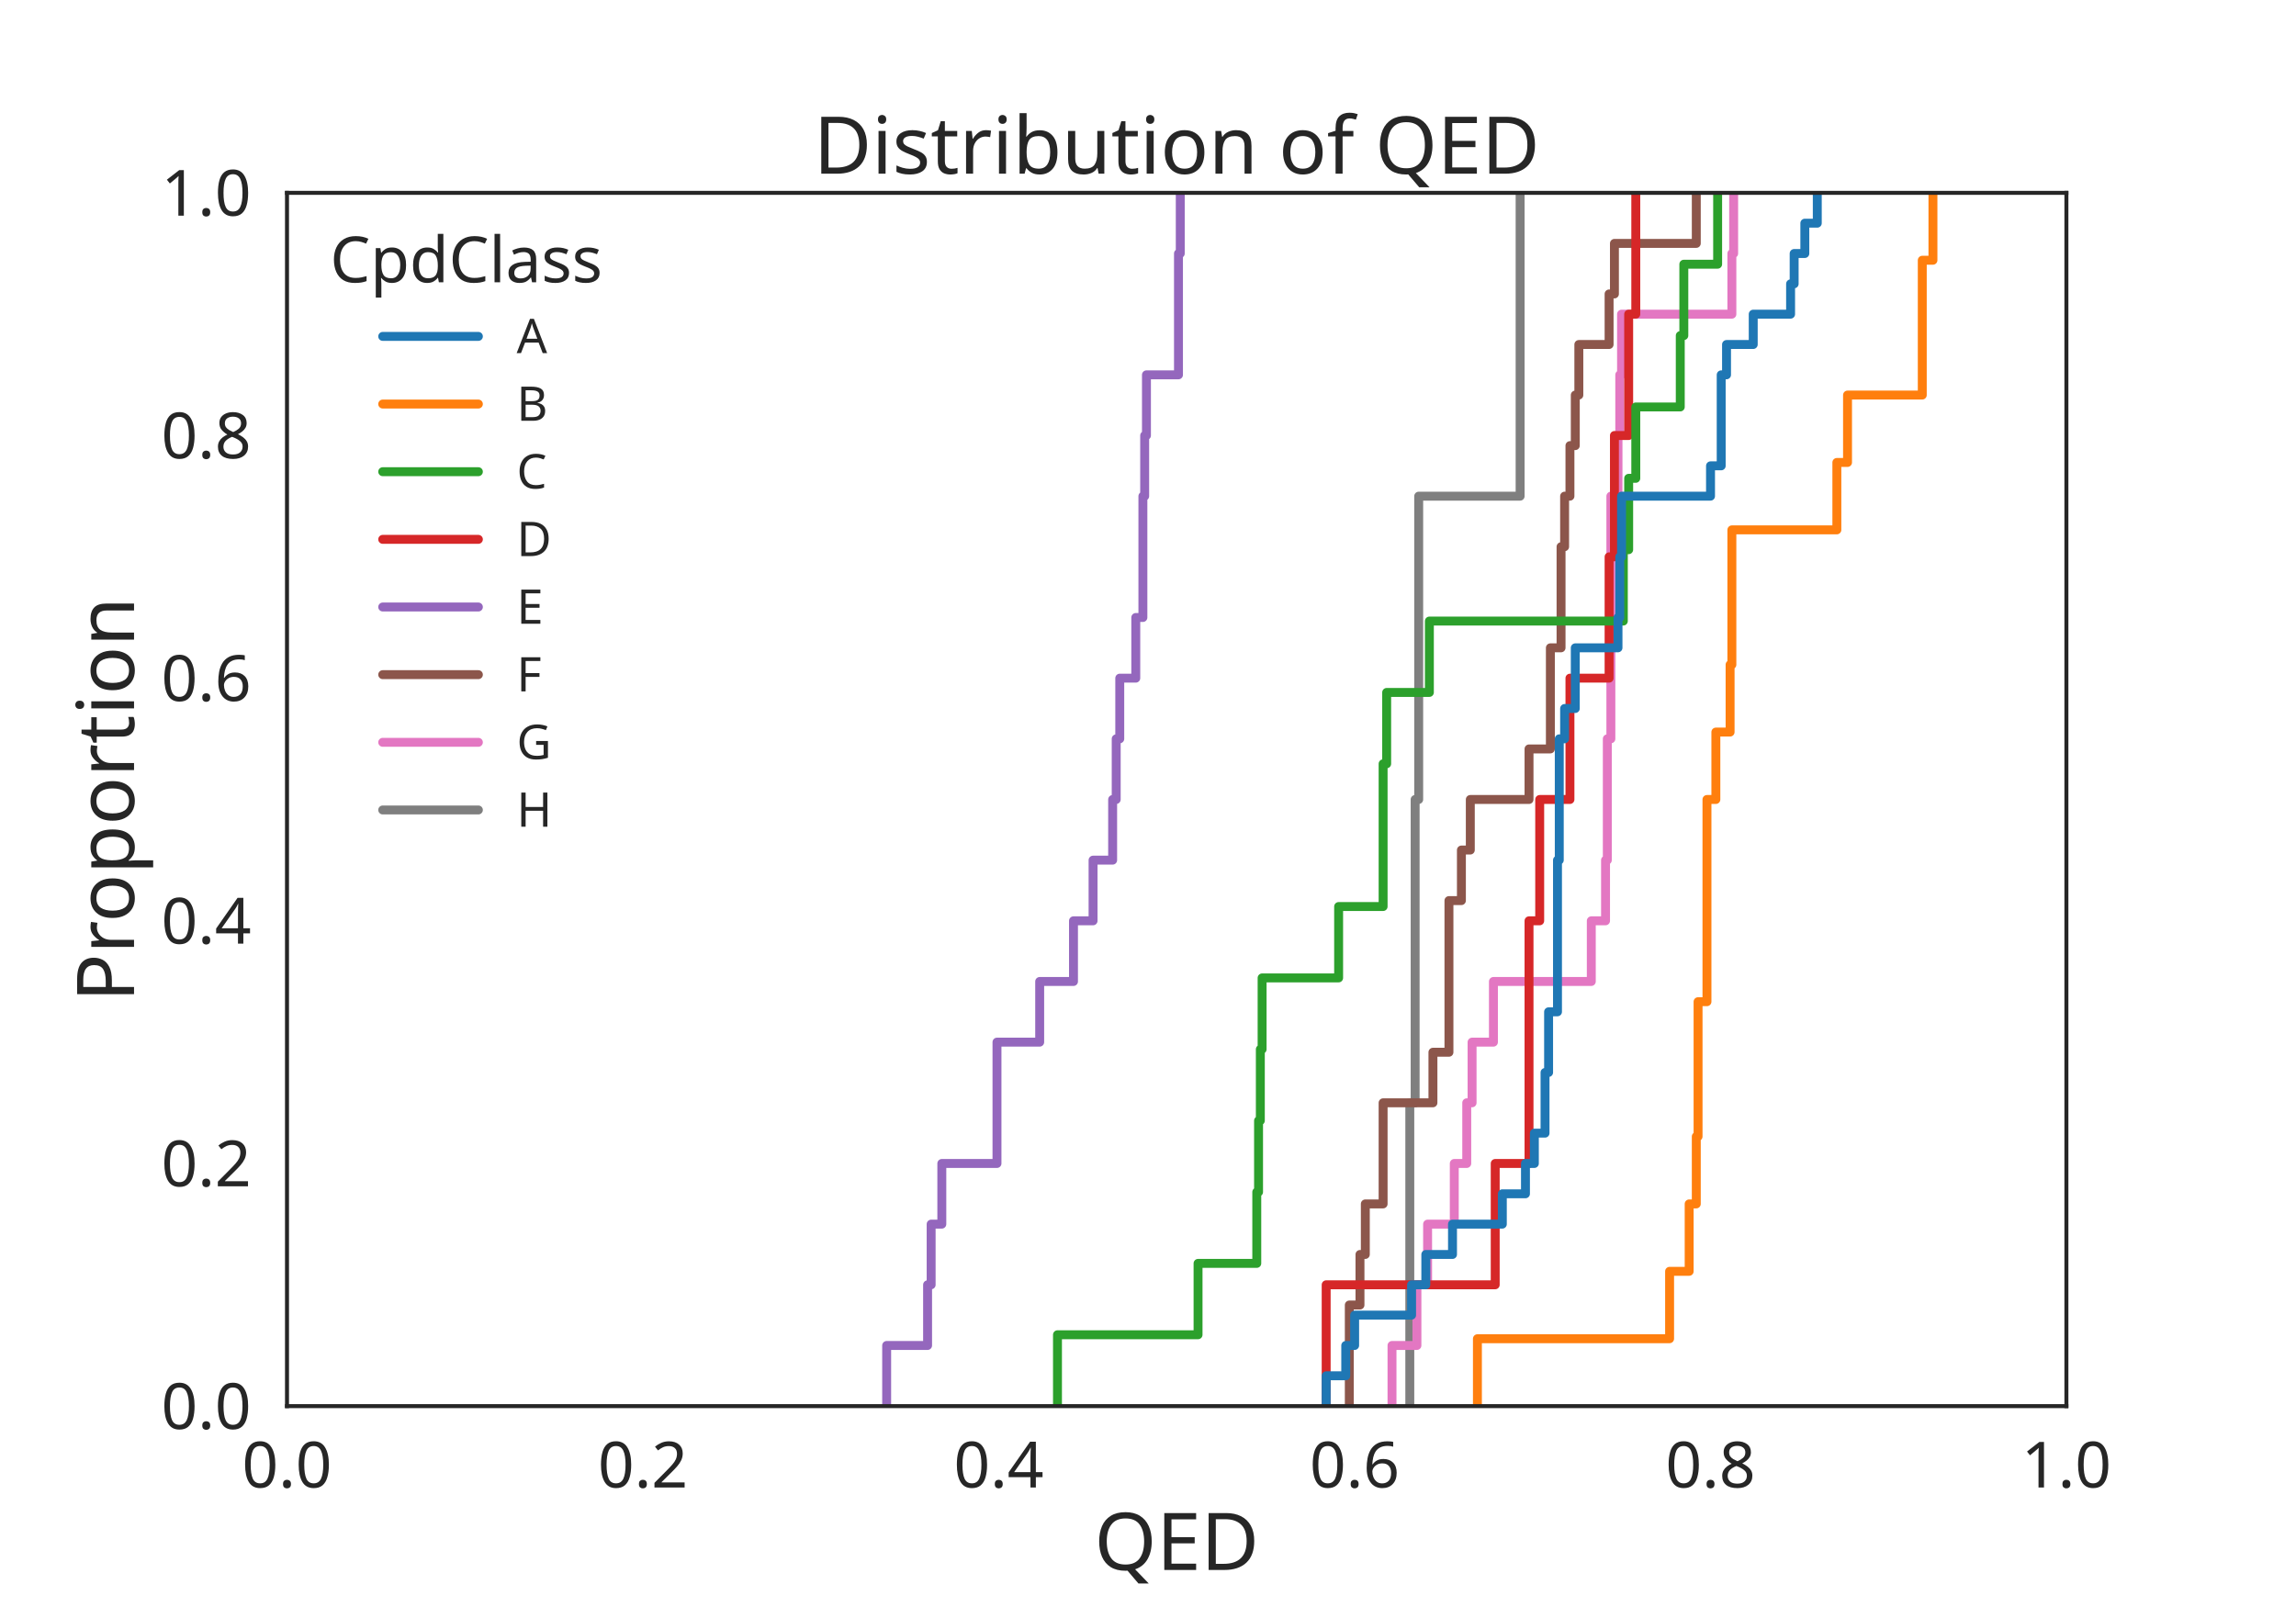
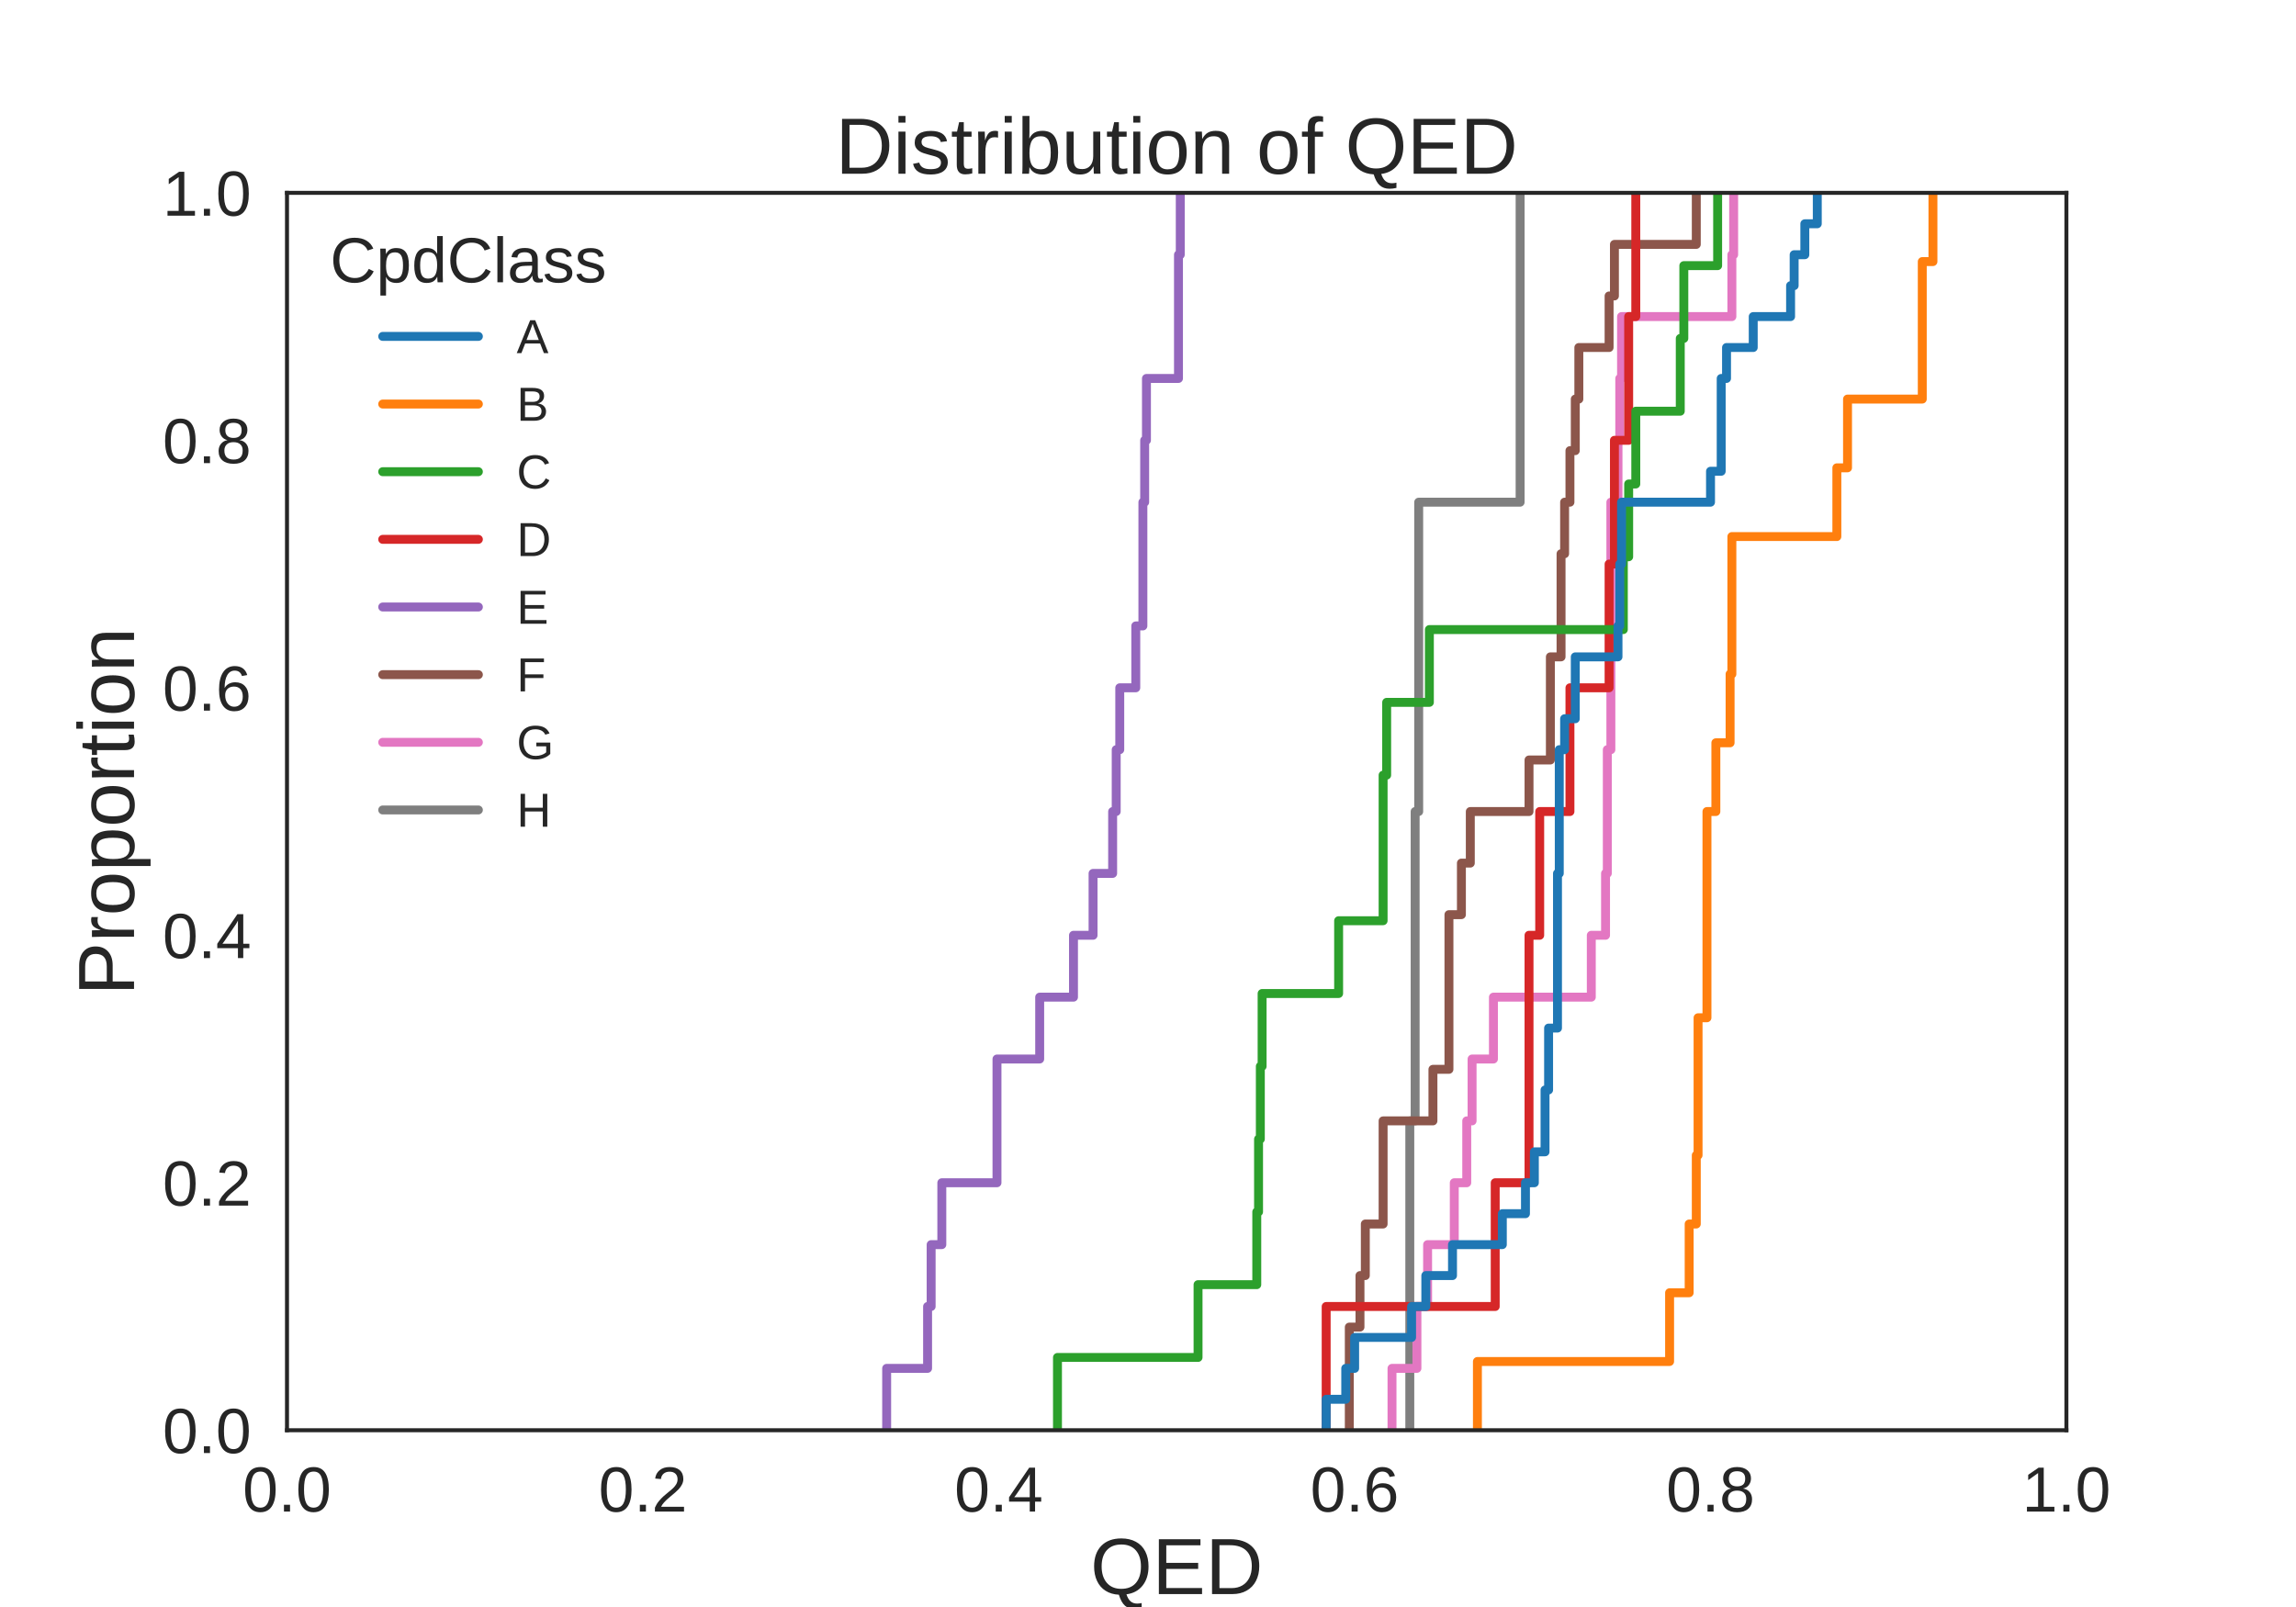
<svg xmlns="http://www.w3.org/2000/svg" width="720pt" height="504pt" viewBox="0 0 720 504" version="1.1">
  <defs>
    <style type="text/css">*{stroke-linejoin: round; stroke-linecap: butt}</style>
  </defs>
  <g id="figure_1">
    <g id="patch_1">
      <path d="M 0 504  L 720 504  L 720 0  L 0 0  z " style="fill: #ffffff" />
    </g>
    <g id="axes_1">
      <g id="patch_2">
-         <path d="M 90 441  L 648 441  L 648 60.48  L 90 60.48  z " style="fill: #ffffff" />
+         <path d="M 90 448.56  L 648 448.56  L 648 60.48  L 90 60.48  z " style="fill: #ffffff" />
      </g>
      <g id="matplotlib.axis_1">
        <g id="xtick_1">
          <g id="line2d_1" />
          <g id="text_1">
-             <text style="fill: #262626; font: 20px 'sans-serif'; text-anchor: middle" x="90" y="466.516" transform="rotate(-0, 90, 466.5156)">0.0</text>
+             <text style="fill: #262626; font: 20px 'Arial', 'Liberation Sans', 'DejaVu Sans', 'Bitstream Vera Sans', sans-serif; text-anchor: middle" x="90" y="474.076" transform="rotate(-0 90 474.0756)">0.0</text>
          </g>
        </g>
        <g id="xtick_2">
          <g id="line2d_2" />
          <g id="text_2">
-             <text style="fill: #262626; font: 20px 'sans-serif'; text-anchor: middle" x="201.6" y="466.516" transform="rotate(-0, 201.6, 466.5156)">0.2</text>
+             <text style="fill: #262626; font: 20px 'Arial', 'Liberation Sans', 'DejaVu Sans', 'Bitstream Vera Sans', sans-serif; text-anchor: middle" x="201.6" y="474.076" transform="rotate(-0 201.6 474.0756)">0.2</text>
          </g>
        </g>
        <g id="xtick_3">
          <g id="line2d_3" />
          <g id="text_3">
-             <text style="fill: #262626; font: 20px 'sans-serif'; text-anchor: middle" x="313.2" y="466.516" transform="rotate(-0, 313.2, 466.5156)">0.4</text>
+             <text style="fill: #262626; font: 20px 'Arial', 'Liberation Sans', 'DejaVu Sans', 'Bitstream Vera Sans', sans-serif; text-anchor: middle" x="313.2" y="474.076" transform="rotate(-0 313.2 474.0756)">0.4</text>
          </g>
        </g>
        <g id="xtick_4">
          <g id="line2d_4" />
          <g id="text_4">
-             <text style="fill: #262626; font: 20px 'sans-serif'; text-anchor: middle" x="424.8" y="466.516" transform="rotate(-0, 424.8, 466.5156)">0.6</text>
+             <text style="fill: #262626; font: 20px 'Arial', 'Liberation Sans', 'DejaVu Sans', 'Bitstream Vera Sans', sans-serif; text-anchor: middle" x="424.8" y="474.076" transform="rotate(-0 424.8 474.0756)">0.6</text>
          </g>
        </g>
        <g id="xtick_5">
          <g id="line2d_5" />
          <g id="text_5">
-             <text style="fill: #262626; font: 20px 'sans-serif'; text-anchor: middle" x="536.4" y="466.516" transform="rotate(-0, 536.4, 466.5156)">0.8</text>
+             <text style="fill: #262626; font: 20px 'Arial', 'Liberation Sans', 'DejaVu Sans', 'Bitstream Vera Sans', sans-serif; text-anchor: middle" x="536.4" y="474.076" transform="rotate(-0 536.4 474.0756)">0.8</text>
          </g>
        </g>
        <g id="xtick_6">
          <g id="line2d_6" />
          <g id="text_6">
-             <text style="fill: #262626; font: 20px 'sans-serif'; text-anchor: middle" x="648" y="466.516" transform="rotate(-0, 648, 466.5156)">1.0</text>
+             <text style="fill: #262626; font: 20px 'Arial', 'Liberation Sans', 'DejaVu Sans', 'Bitstream Vera Sans', sans-serif; text-anchor: middle" x="648" y="474.076" transform="rotate(-0 648 474.0756)">1.0</text>
          </g>
        </g>
        <g id="text_7">
-           <text style="fill: #262626; font: 25px 'sans-serif'; text-anchor: middle" x="369" y="492.385" transform="rotate(-0, 369, 492.3852)">QED</text>
+           <text style="fill: #262626; font: 25px 'Arial', 'Liberation Sans', 'DejaVu Sans', 'Bitstream Vera Sans', sans-serif; text-anchor: middle" x="369" y="499.945" transform="rotate(-0 369 499.9452)">QED</text>
        </g>
      </g>
      <g id="matplotlib.axis_2">
        <g id="ytick_1">
          <g id="line2d_7" />
          <g id="text_8">
-             <text style="fill: #262626; font: 20px 'sans-serif'; text-anchor: end" x="78.8" y="448.158" transform="rotate(-0, 78.8, 448.1578)">0.0</text>
+             <text style="fill: #262626; font: 20px 'Arial', 'Liberation Sans', 'DejaVu Sans', 'Bitstream Vera Sans', sans-serif; text-anchor: end" x="78.8" y="455.718" transform="rotate(-0 78.8 455.7178)">0.0</text>
          </g>
        </g>
        <g id="ytick_2">
          <g id="line2d_8" />
          <g id="text_9">
-             <text style="fill: #262626; font: 20px 'sans-serif'; text-anchor: end" x="78.8" y="372.054" transform="rotate(-0, 78.8, 372.0538)">0.2</text>
+             <text style="fill: #262626; font: 20px 'Arial', 'Liberation Sans', 'DejaVu Sans', 'Bitstream Vera Sans', sans-serif; text-anchor: end" x="78.8" y="378.102" transform="rotate(-0 78.8 378.1018)">0.2</text>
          </g>
        </g>
        <g id="ytick_3">
          <g id="line2d_9" />
          <g id="text_10">
-             <text style="fill: #262626; font: 20px 'sans-serif'; text-anchor: end" x="78.8" y="295.95" transform="rotate(-0, 78.8, 295.9498)">0.4</text>
+             <text style="fill: #262626; font: 20px 'Arial', 'Liberation Sans', 'DejaVu Sans', 'Bitstream Vera Sans', sans-serif; text-anchor: end" x="78.8" y="300.486" transform="rotate(-0 78.8 300.4858)">0.4</text>
          </g>
        </g>
        <g id="ytick_4">
          <g id="line2d_10" />
          <g id="text_11">
-             <text style="fill: #262626; font: 20px 'sans-serif'; text-anchor: end" x="78.8" y="219.846" transform="rotate(-0, 78.8, 219.8458)">0.6</text>
+             <text style="fill: #262626; font: 20px 'Arial', 'Liberation Sans', 'DejaVu Sans', 'Bitstream Vera Sans', sans-serif; text-anchor: end" x="78.8" y="222.87" transform="rotate(-0 78.8 222.8698)">0.6</text>
          </g>
        </g>
        <g id="ytick_5">
          <g id="line2d_11" />
          <g id="text_12">
-             <text style="fill: #262626; font: 20px 'sans-serif'; text-anchor: end" x="78.8" y="143.742" transform="rotate(-0, 78.8, 143.7418)">0.8</text>
+             <text style="fill: #262626; font: 20px 'Arial', 'Liberation Sans', 'DejaVu Sans', 'Bitstream Vera Sans', sans-serif; text-anchor: end" x="78.8" y="145.254" transform="rotate(-0 78.8 145.2538)">0.8</text>
          </g>
        </g>
        <g id="ytick_6">
          <g id="line2d_12" />
          <g id="text_13">
-             <text style="fill: #262626; font: 20px 'sans-serif'; text-anchor: end" x="78.8" y="67.638" transform="rotate(-0, 78.8, 67.63781)">1.0</text>
+             <text style="fill: #262626; font: 20px 'Arial', 'Liberation Sans', 'DejaVu Sans', 'Bitstream Vera Sans', sans-serif; text-anchor: end" x="78.8" y="67.638" transform="rotate(-0 78.8 67.63781)">1.0</text>
          </g>
        </g>
        <g id="text_14">
-           <text style="fill: #262626; font: 25px 'sans-serif'; text-anchor: middle" x="42.031" y="250.74" transform="rotate(-90, 42.03125, 250.74)">Proportion</text>
+           <text style="fill: #262626; font: 25px 'Arial', 'Liberation Sans', 'DejaVu Sans', 'Bitstream Vera Sans', sans-serif; text-anchor: middle" x="42.031" y="254.52" transform="rotate(-90 42.03125 254.52)">Proportion</text>
        </g>
      </g>
      <g id="line2d_13">
-         <path d="M 442.098 441  L 442.098 345.87  L 443.772 345.87  L 443.772 250.74  L 444.888 250.74  L 444.888 155.61  L 476.694 155.61  L 476.694 60.48  " clip-path="url(#pc2ed3fc78f)" style="fill: none; stroke: #7f7f7f; stroke-width: 2.8; stroke-linecap: round" />
+         <path d="M 442.098 448.56  L 442.098 351.54  L 443.772 351.54  L 443.772 254.52  L 444.888 254.52  L 444.888 157.5  L 476.694 157.5  L 476.694 60.48  " clip-path="url(#p09a5c2a50c)" style="fill: none; stroke: #7f7f7f; stroke-width: 2.8; stroke-linecap: round" />
      </g>
      <g id="line2d_14">
-         <path d="M 436.518 441  L 436.518 421.974  L 444.33 421.974  L 444.33 402.948  L 447.678 402.948  L 447.678 383.922  L 456.048 383.922  L 456.048 364.896  L 459.954 364.896  L 459.954 345.87  L 461.628 345.87  L 461.628 326.844  L 468.324 326.844  L 468.324 307.818  L 499.014 307.818  L 499.014 288.792  L 503.478 288.792  L 503.478 269.766  L 504.036 269.766  L 504.036 250.74  L 504.036 250.74  L 504.036 231.714  L 505.152 231.714  L 505.152 212.688  L 505.152 212.688  L 505.152 193.662  L 505.152 193.662  L 505.152 174.636  L 505.152 174.636  L 505.152 155.61  L 507.384 155.61  L 507.384 136.584  L 507.942 136.584  L 507.942 117.558  L 508.5 117.558  L 508.5 98.532  L 543.096 98.532  L 543.096 79.506  L 543.654 79.506  L 543.654 60.48  " clip-path="url(#pc2ed3fc78f)" style="fill: none; stroke: #e377c2; stroke-width: 2.8; stroke-linecap: round" />
+         <path d="M 436.518 448.56  L 436.518 429.156  L 444.33 429.156  L 444.33 409.752  L 447.678 409.752  L 447.678 390.348  L 456.048 390.348  L 456.048 370.944  L 459.954 370.944  L 459.954 351.54  L 461.628 351.54  L 461.628 332.136  L 468.324 332.136  L 468.324 312.732  L 499.014 312.732  L 499.014 293.328  L 503.478 293.328  L 503.478 273.924  L 504.036 273.924  L 504.036 254.52  L 504.036 254.52  L 504.036 235.116  L 505.152 235.116  L 505.152 215.712  L 505.152 215.712  L 505.152 196.308  L 505.152 196.308  L 505.152 176.904  L 505.152 176.904  L 505.152 157.5  L 507.384 157.5  L 507.384 138.096  L 507.942 138.096  L 507.942 118.692  L 508.5 118.692  L 508.5 99.288  L 543.096 99.288  L 543.096 79.884  L 543.654 79.884  L 543.654 60.48  " clip-path="url(#p09a5c2a50c)" style="fill: none; stroke: #e377c2; stroke-width: 2.8; stroke-linecap: round" />
      </g>
      <g id="line2d_15">
-         <path d="M 423.126 441  L 423.126 425.145  L 423.126 425.145  L 423.126 409.29  L 426.474 409.29  L 426.474 393.435  L 428.148 393.435  L 428.148 377.58  L 433.728 377.58  L 433.728 361.725  L 433.728 361.725  L 433.728 345.87  L 449.352 345.87  L 449.352 330.015  L 454.374 330.015  L 454.374 314.16  L 454.374 314.16  L 454.374 298.305  L 454.374 298.305  L 454.374 282.45  L 458.28 282.45  L 458.28 266.595  L 461.07 266.595  L 461.07 250.74  L 479.484 250.74  L 479.484 234.885  L 486.18 234.885  L 486.18 219.03  L 486.18 219.03  L 486.18 203.175  L 489.528 203.175  L 489.528 187.32  L 489.528 187.32  L 489.528 171.465  L 490.644 171.465  L 490.644 155.61  L 492.318 155.61  L 492.318 139.755  L 493.992 139.755  L 493.992 123.9  L 495.108 123.9  L 495.108 108.045  L 504.594 108.045  L 504.594 92.19  L 506.268 92.19  L 506.268 76.335  L 531.936 76.335  L 531.936 60.48  " clip-path="url(#pc2ed3fc78f)" style="fill: none; stroke: #8c564b; stroke-width: 2.8; stroke-linecap: round" />
+         <path d="M 423.126 448.56  L 423.126 432.39  L 423.126 432.39  L 423.126 416.22  L 426.474 416.22  L 426.474 400.05  L 428.148 400.05  L 428.148 383.88  L 433.728 383.88  L 433.728 367.71  L 433.728 367.71  L 433.728 351.54  L 449.352 351.54  L 449.352 335.37  L 454.374 335.37  L 454.374 319.2  L 454.374 319.2  L 454.374 303.03  L 454.374 303.03  L 454.374 286.86  L 458.28 286.86  L 458.28 270.69  L 461.07 270.69  L 461.07 254.52  L 479.484 254.52  L 479.484 238.35  L 486.18 238.35  L 486.18 222.18  L 486.18 222.18  L 486.18 206.01  L 489.528 206.01  L 489.528 189.84  L 489.528 189.84  L 489.528 173.67  L 490.644 173.67  L 490.644 157.5  L 492.318 157.5  L 492.318 141.33  L 493.992 141.33  L 493.992 125.16  L 495.108 125.16  L 495.108 108.99  L 504.594 108.99  L 504.594 92.82  L 506.268 92.82  L 506.268 76.65  L 531.936 76.65  L 531.936 60.48  " clip-path="url(#p09a5c2a50c)" style="fill: none; stroke: #8c564b; stroke-width: 2.8; stroke-linecap: round" />
      </g>
      <g id="line2d_16">
-         <path d="M 278.046 441  L 278.046 421.974  L 290.88 421.974  L 290.88 402.948  L 291.996 402.948  L 291.996 383.922  L 295.344 383.922  L 295.344 364.896  L 312.642 364.896  L 312.642 345.87  L 312.642 345.87  L 312.642 326.844  L 326.034 326.844  L 326.034 307.818  L 336.636 307.818  L 336.636 288.792  L 342.774 288.792  L 342.774 269.766  L 348.912 269.766  L 348.912 250.74  L 350.028 250.74  L 350.028 231.714  L 351.144 231.714  L 351.144 212.688  L 356.166 212.688  L 356.166 193.662  L 358.398 193.662  L 358.398 174.636  L 358.398 174.636  L 358.398 155.61  L 358.956 155.61  L 358.956 136.584  L 359.514 136.584  L 359.514 117.558  L 369.558 117.558  L 369.558 98.532  L 369.558 98.532  L 369.558 79.506  L 370.116 79.506  L 370.116 60.48  " clip-path="url(#pc2ed3fc78f)" style="fill: none; stroke: #9467bd; stroke-width: 2.8; stroke-linecap: round" />
+         <path d="M 278.046 448.56  L 278.046 429.156  L 290.88 429.156  L 290.88 409.752  L 291.996 409.752  L 291.996 390.348  L 295.344 390.348  L 295.344 370.944  L 312.642 370.944  L 312.642 351.54  L 312.642 351.54  L 312.642 332.136  L 326.034 332.136  L 326.034 312.732  L 336.636 312.732  L 336.636 293.328  L 342.774 293.328  L 342.774 273.924  L 348.912 273.924  L 348.912 254.52  L 350.028 254.52  L 350.028 235.116  L 351.144 235.116  L 351.144 215.712  L 356.166 215.712  L 356.166 196.308  L 358.398 196.308  L 358.398 176.904  L 358.398 176.904  L 358.398 157.5  L 358.956 157.5  L 358.956 138.096  L 359.514 138.096  L 359.514 118.692  L 369.558 118.692  L 369.558 99.288  L 369.558 99.288  L 369.558 79.884  L 370.116 79.884  L 370.116 60.48  " clip-path="url(#p09a5c2a50c)" style="fill: none; stroke: #9467bd; stroke-width: 2.8; stroke-linecap: round" />
      </g>
      <g id="line2d_17">
-         <path d="M 415.872 441  L 415.872 402.948  L 468.882 402.948  L 468.882 364.896  L 479.484 364.896  L 479.484 326.844  L 479.484 326.844  L 479.484 288.792  L 482.832 288.792  L 482.832 250.74  L 492.318 250.74  L 492.318 212.688  L 504.594 212.688  L 504.594 174.636  L 506.268 174.636  L 506.268 136.584  L 510.732 136.584  L 510.732 98.532  L 512.964 98.532  L 512.964 60.48  " clip-path="url(#pc2ed3fc78f)" style="fill: none; stroke: #d62728; stroke-width: 2.8; stroke-linecap: round" />
+         <path d="M 415.872 448.56  L 415.872 409.752  L 468.882 409.752  L 468.882 370.944  L 479.484 370.944  L 479.484 332.136  L 479.484 332.136  L 479.484 293.328  L 482.832 293.328  L 482.832 254.52  L 492.318 254.52  L 492.318 215.712  L 504.594 215.712  L 504.594 176.904  L 506.268 176.904  L 506.268 138.096  L 510.732 138.096  L 510.732 99.288  L 512.964 99.288  L 512.964 60.48  " clip-path="url(#p09a5c2a50c)" style="fill: none; stroke: #d62728; stroke-width: 2.8; stroke-linecap: round" />
      </g>
      <g id="line2d_18">
-         <path d="M 331.614 441  L 331.614 418.616  L 375.696 418.616  L 375.696 396.233  L 394.11 396.233  L 394.11 373.849  L 394.668 373.849  L 394.668 351.466  L 395.226 351.466  L 395.226 329.082  L 395.784 329.082  L 395.784 306.699  L 419.778 306.699  L 419.778 284.315  L 433.728 284.315  L 433.728 261.932  L 433.728 261.932  L 433.728 239.548  L 434.844 239.548  L 434.844 217.165  L 448.236 217.165  L 448.236 194.781  L 509.058 194.781  L 509.058 172.398  L 510.732 172.398  L 510.732 150.014  L 512.964 150.014  L 512.964 127.631  L 526.914 127.631  L 526.914 105.247  L 528.03 105.247  L 528.03 82.864  L 538.632 82.864  L 538.632 60.48  " clip-path="url(#pc2ed3fc78f)" style="fill: none; stroke: #2ca02c; stroke-width: 2.8; stroke-linecap: round" />
+         <path d="M 331.614 448.56  L 331.614 425.732  L 375.696 425.732  L 375.696 402.904  L 394.11 402.904  L 394.11 380.075  L 394.668 380.075  L 394.668 357.247  L 395.226 357.247  L 395.226 334.419  L 395.784 334.419  L 395.784 311.591  L 419.778 311.591  L 419.778 288.762  L 433.728 288.762  L 433.728 265.934  L 433.728 265.934  L 433.728 243.106  L 434.844 243.106  L 434.844 220.278  L 448.236 220.278  L 448.236 197.449  L 509.058 197.449  L 509.058 174.621  L 510.732 174.621  L 510.732 151.793  L 512.964 151.793  L 512.964 128.965  L 526.914 128.965  L 526.914 106.136  L 528.03 106.136  L 528.03 83.308  L 538.632 83.308  L 538.632 60.48  " clip-path="url(#p09a5c2a50c)" style="fill: none; stroke: #2ca02c; stroke-width: 2.8; stroke-linecap: round" />
      </g>
      <g id="line2d_19">
-         <path d="M 463.302 441  L 463.302 419.86  L 523.566 419.86  L 523.566 398.72  L 529.704 398.72  L 529.704 377.58  L 531.936 377.58  L 531.936 356.44  L 532.494 356.44  L 532.494 335.3  L 532.494 335.3  L 532.494 314.16  L 535.284 314.16  L 535.284 293.02  L 535.284 293.02  L 535.284 271.88  L 535.284 271.88  L 535.284 250.74  L 538.074 250.74  L 538.074 229.6  L 542.538 229.6  L 542.538 208.46  L 543.096 208.46  L 543.096 187.32  L 543.096 187.32  L 543.096 166.18  L 576.018 166.18  L 576.018 145.04  L 579.366 145.04  L 579.366 123.9  L 602.802 123.9  L 602.802 102.76  L 602.802 102.76  L 602.802 81.62  L 606.15 81.62  L 606.15 60.48  " clip-path="url(#pc2ed3fc78f)" style="fill: none; stroke: #ff7f0e; stroke-width: 2.8; stroke-linecap: round" />
+         <path d="M 463.302 448.56  L 463.302 427  L 523.566 427  L 523.566 405.44  L 529.704 405.44  L 529.704 383.88  L 531.936 383.88  L 531.936 362.32  L 532.494 362.32  L 532.494 340.76  L 532.494 340.76  L 532.494 319.2  L 535.284 319.2  L 535.284 297.64  L 535.284 297.64  L 535.284 276.08  L 535.284 276.08  L 535.284 254.52  L 538.074 254.52  L 538.074 232.96  L 542.538 232.96  L 542.538 211.4  L 543.096 211.4  L 543.096 189.84  L 543.096 189.84  L 543.096 168.28  L 576.018 168.28  L 576.018 146.72  L 579.366 146.72  L 579.366 125.16  L 602.802 125.16  L 602.802 103.6  L 602.802 103.6  L 602.802 82.04  L 606.15 82.04  L 606.15 60.48  " clip-path="url(#p09a5c2a50c)" style="fill: none; stroke: #ff7f0e; stroke-width: 2.8; stroke-linecap: round" />
      </g>
      <g id="line2d_20">
-         <path d="M 415.872 441  L 415.872 431.487  L 422.01 431.487  L 422.01 421.974  L 424.8 421.974  L 424.8 412.461  L 442.656 412.461  L 442.656 402.948  L 447.12 402.948  L 447.12 393.435  L 455.49 393.435  L 455.49 383.922  L 471.114 383.922  L 471.114 374.409  L 478.368 374.409  L 478.368 364.896  L 481.158 364.896  L 481.158 355.383  L 484.506 355.383  L 484.506 345.87  L 484.506 345.87  L 484.506 336.357  L 485.622 336.357  L 485.622 326.844  L 485.622 326.844  L 485.622 317.331  L 488.412 317.331  L 488.412 307.818  L 488.412 307.818  L 488.412 298.305  L 488.412 298.305  L 488.412 288.792  L 488.412 288.792  L 488.412 279.279  L 488.412 279.279  L 488.412 269.766  L 488.97 269.766  L 488.97 260.253  L 488.97 260.253  L 488.97 250.74  L 488.97 250.74  L 488.97 241.227  L 488.97 241.227  L 488.97 231.714  L 490.644 231.714  L 490.644 222.201  L 493.992 222.201  L 493.992 212.688  L 493.992 212.688  L 493.992 203.175  L 507.384 203.175  L 507.384 193.662  L 507.942 193.662  L 507.942 184.149  L 507.942 184.149  L 507.942 174.636  L 508.5 174.636  L 508.5 165.123  L 508.5 165.123  L 508.5 155.61  L 536.4 155.61  L 536.4 146.097  L 539.748 146.097  L 539.748 136.584  L 539.748 136.584  L 539.748 127.071  L 539.748 127.071  L 539.748 117.558  L 541.422 117.558  L 541.422 108.045  L 549.792 108.045  L 549.792 98.532  L 561.51 98.532  L 561.51 89.019  L 562.626 89.019  L 562.626 79.506  L 565.974 79.506  L 565.974 69.993  L 569.88 69.993  L 569.88 60.48  " clip-path="url(#pc2ed3fc78f)" style="fill: none; stroke: #1f77b4; stroke-width: 2.8; stroke-linecap: round" />
+         <path d="M 415.872 448.56  L 415.872 438.858  L 422.01 438.858  L 422.01 429.156  L 424.8 429.156  L 424.8 419.454  L 442.656 419.454  L 442.656 409.752  L 447.12 409.752  L 447.12 400.05  L 455.49 400.05  L 455.49 390.348  L 471.114 390.348  L 471.114 380.646  L 478.368 380.646  L 478.368 370.944  L 481.158 370.944  L 481.158 361.242  L 484.506 361.242  L 484.506 351.54  L 484.506 351.54  L 484.506 341.838  L 485.622 341.838  L 485.622 332.136  L 485.622 332.136  L 485.622 322.434  L 488.412 322.434  L 488.412 312.732  L 488.412 312.732  L 488.412 303.03  L 488.412 303.03  L 488.412 293.328  L 488.412 293.328  L 488.412 283.626  L 488.412 283.626  L 488.412 273.924  L 488.97 273.924  L 488.97 264.222  L 488.97 264.222  L 488.97 254.52  L 488.97 254.52  L 488.97 244.818  L 488.97 244.818  L 488.97 235.116  L 490.644 235.116  L 490.644 225.414  L 493.992 225.414  L 493.992 215.712  L 493.992 215.712  L 493.992 206.01  L 507.384 206.01  L 507.384 196.308  L 507.942 196.308  L 507.942 186.606  L 507.942 186.606  L 507.942 176.904  L 508.5 176.904  L 508.5 167.202  L 508.5 167.202  L 508.5 157.5  L 536.4 157.5  L 536.4 147.798  L 539.748 147.798  L 539.748 138.096  L 539.748 138.096  L 539.748 128.394  L 539.748 128.394  L 539.748 118.692  L 541.422 118.692  L 541.422 108.99  L 549.792 108.99  L 549.792 99.288  L 561.51 99.288  L 561.51 89.586  L 562.626 89.586  L 562.626 79.884  L 565.974 79.884  L 565.974 70.182  L 569.88 70.182  L 569.88 60.48  " clip-path="url(#p09a5c2a50c)" style="fill: none; stroke: #1f77b4; stroke-width: 2.8; stroke-linecap: round" />
      </g>
      <g id="patch_3">
-         <path d="M 90 441  L 90 60.48  " style="fill: none; stroke: #262626; stroke-width: 1.25; stroke-linejoin: miter; stroke-linecap: square" />
+         <path d="M 90 448.56  L 90 60.48  " style="fill: none; stroke: #262626; stroke-width: 1.25; stroke-linejoin: miter; stroke-linecap: square" />
      </g>
      <g id="patch_4">
-         <path d="M 648 441  L 648 60.48  " style="fill: none; stroke: #262626; stroke-width: 1.25; stroke-linejoin: miter; stroke-linecap: square" />
+         <path d="M 648 448.56  L 648 60.48  " style="fill: none; stroke: #262626; stroke-width: 1.25; stroke-linejoin: miter; stroke-linecap: square" />
      </g>
      <g id="patch_5">
-         <path d="M 90 441  L 648 441  " style="fill: none; stroke: #262626; stroke-width: 1.25; stroke-linejoin: miter; stroke-linecap: square" />
+         <path d="M 90 448.56  L 648 448.56  " style="fill: none; stroke: #262626; stroke-width: 1.25; stroke-linejoin: miter; stroke-linecap: square" />
      </g>
      <g id="patch_6">
        <path d="M 90 60.48  L 648 60.48  " style="fill: none; stroke: #262626; stroke-width: 1.25; stroke-linejoin: miter; stroke-linecap: square" />
      </g>
      <g id="text_15">
-         <text style="fill: #262626; font: 25px 'sans-serif'; text-anchor: middle" x="369" y="54.48" transform="rotate(-0, 369, 54.48)">Distribution of QED</text>
+         <text style="fill: #262626; font: 25px 'Arial', 'Liberation Sans', 'DejaVu Sans', 'Bitstream Vera Sans', sans-serif; text-anchor: middle" x="369" y="54.48" transform="rotate(-0 369 54.48)">Distribution of QED</text>
      </g>
      <g id="legend_1">
        <g id="text_16">
-           <text style="fill: #262626; font: 20px 'sans-serif'; text-anchor: start" x="103.5" y="88.539" transform="rotate(-0, 103.5, 88.53938)">CpdClass</text>
+           <text style="fill: #262626; font: 20px 'Arial', 'Liberation Sans', 'DejaVu Sans', 'Bitstream Vera Sans', sans-serif; text-anchor: start" x="103.5" y="88.539" transform="rotate(-0 103.5 88.53938)">CpdClass</text>
        </g>
        <g id="line2d_21">
          <path d="M 120.015 105.501  L 135.015 105.501  L 135.015 105.501  L 150.015 105.501  L 150.015 105.501  " style="fill: none; stroke: #1f77b4; stroke-width: 2.8; stroke-linecap: round" />
        </g>
        <g id="text_17">
-           <text style="fill: #262626; font: 15px 'sans-serif'; text-anchor: start" x="162.015" y="110.751" transform="rotate(-0, 162.0148, 110.7511)">A</text>
+           <text style="fill: #262626; font: 15px 'Arial', 'Liberation Sans', 'DejaVu Sans', 'Bitstream Vera Sans', sans-serif; text-anchor: start" x="162.015" y="110.751" transform="rotate(-0 162.0148 110.7511)">A</text>
        </g>
        <g id="line2d_22">
          <path d="M 120.015 126.719  L 135.015 126.719  L 135.015 126.719  L 150.015 126.719  L 150.015 126.719  " style="fill: none; stroke: #ff7f0e; stroke-width: 2.8; stroke-linecap: round" />
        </g>
        <g id="text_18">
-           <text style="fill: #262626; font: 15px 'sans-serif'; text-anchor: start" x="162.015" y="131.969" transform="rotate(-0, 162.0148, 131.9691)">B</text>
+           <text style="fill: #262626; font: 15px 'Arial', 'Liberation Sans', 'DejaVu Sans', 'Bitstream Vera Sans', sans-serif; text-anchor: start" x="162.015" y="131.969" transform="rotate(-0 162.0148 131.9691)">B</text>
        </g>
        <g id="line2d_23">
          <path d="M 120.015 147.937  L 135.015 147.937  L 135.015 147.937  L 150.015 147.937  L 150.015 147.937  " style="fill: none; stroke: #2ca02c; stroke-width: 2.8; stroke-linecap: round" />
        </g>
        <g id="text_19">
-           <text style="fill: #262626; font: 15px 'sans-serif'; text-anchor: start" x="162.015" y="153.187" transform="rotate(-0, 162.0148, 153.187)">C</text>
+           <text style="fill: #262626; font: 15px 'Arial', 'Liberation Sans', 'DejaVu Sans', 'Bitstream Vera Sans', sans-serif; text-anchor: start" x="162.015" y="153.187" transform="rotate(-0 162.0148 153.187)">C</text>
        </g>
        <g id="line2d_24">
          <path d="M 120.015 169.155  L 135.015 169.155  L 135.015 169.155  L 150.015 169.155  L 150.015 169.155  " style="fill: none; stroke: #d62728; stroke-width: 2.8; stroke-linecap: round" />
        </g>
        <g id="text_20">
-           <text style="fill: #262626; font: 15px 'sans-serif'; text-anchor: start" x="162.015" y="174.405" transform="rotate(-0, 162.0148, 174.405)">D</text>
+           <text style="fill: #262626; font: 15px 'Arial', 'Liberation Sans', 'DejaVu Sans', 'Bitstream Vera Sans', sans-serif; text-anchor: start" x="162.015" y="174.405" transform="rotate(-0 162.0148 174.405)">D</text>
        </g>
        <g id="line2d_25">
          <path d="M 120.015 190.373  L 135.015 190.373  L 135.015 190.373  L 150.015 190.373  L 150.015 190.373  " style="fill: none; stroke: #9467bd; stroke-width: 2.8; stroke-linecap: round" />
        </g>
        <g id="text_21">
-           <text style="fill: #262626; font: 15px 'sans-serif'; text-anchor: start" x="162.015" y="195.623" transform="rotate(-0, 162.0148, 195.623)">E</text>
+           <text style="fill: #262626; font: 15px 'Arial', 'Liberation Sans', 'DejaVu Sans', 'Bitstream Vera Sans', sans-serif; text-anchor: start" x="162.015" y="195.623" transform="rotate(-0 162.0148 195.623)">E</text>
        </g>
        <g id="line2d_26">
          <path d="M 120.015 211.591  L 135.015 211.591  L 135.015 211.591  L 150.015 211.591  L 150.015 211.591  " style="fill: none; stroke: #8c564b; stroke-width: 2.8; stroke-linecap: round" />
        </g>
        <g id="text_22">
-           <text style="fill: #262626; font: 15px 'sans-serif'; text-anchor: start" x="162.015" y="216.841" transform="rotate(-0, 162.0148, 216.8409)">F</text>
+           <text style="fill: #262626; font: 15px 'Arial', 'Liberation Sans', 'DejaVu Sans', 'Bitstream Vera Sans', sans-serif; text-anchor: start" x="162.015" y="216.841" transform="rotate(-0 162.0148 216.8409)">F</text>
        </g>
        <g id="line2d_27">
          <path d="M 120.015 232.809  L 135.015 232.809  L 135.015 232.809  L 150.015 232.809  L 150.015 232.809  " style="fill: none; stroke: #e377c2; stroke-width: 2.8; stroke-linecap: round" />
        </g>
        <g id="text_23">
-           <text style="fill: #262626; font: 15px 'sans-serif'; text-anchor: start" x="162.015" y="238.059" transform="rotate(-0, 162.0148, 238.0589)">G</text>
+           <text style="fill: #262626; font: 15px 'Arial', 'Liberation Sans', 'DejaVu Sans', 'Bitstream Vera Sans', sans-serif; text-anchor: start" x="162.015" y="238.059" transform="rotate(-0 162.0148 238.0589)">G</text>
        </g>
        <g id="line2d_28">
          <path d="M 120.015 254.027  L 135.015 254.027  L 135.015 254.027  L 150.015 254.027  L 150.015 254.027  " style="fill: none; stroke: #7f7f7f; stroke-width: 2.8; stroke-linecap: round" />
        </g>
        <g id="text_24">
-           <text style="fill: #262626; font: 15px 'sans-serif'; text-anchor: start" x="162.015" y="259.277" transform="rotate(-0, 162.0148, 259.2769)">H</text>
+           <text style="fill: #262626; font: 15px 'Arial', 'Liberation Sans', 'DejaVu Sans', 'Bitstream Vera Sans', sans-serif; text-anchor: start" x="162.015" y="259.277" transform="rotate(-0 162.0148 259.2769)">H</text>
        </g>
      </g>
    </g>
  </g>
  <defs>
-     <clipPath id="pc2ed3fc78f">
-       <rect x="90" y="60.48" width="558" height="380.52" />
+     <clipPath id="p09a5c2a50c">
+       <rect x="90" y="60.48" width="558" height="388.08" />
    </clipPath>
  </defs>
</svg>
